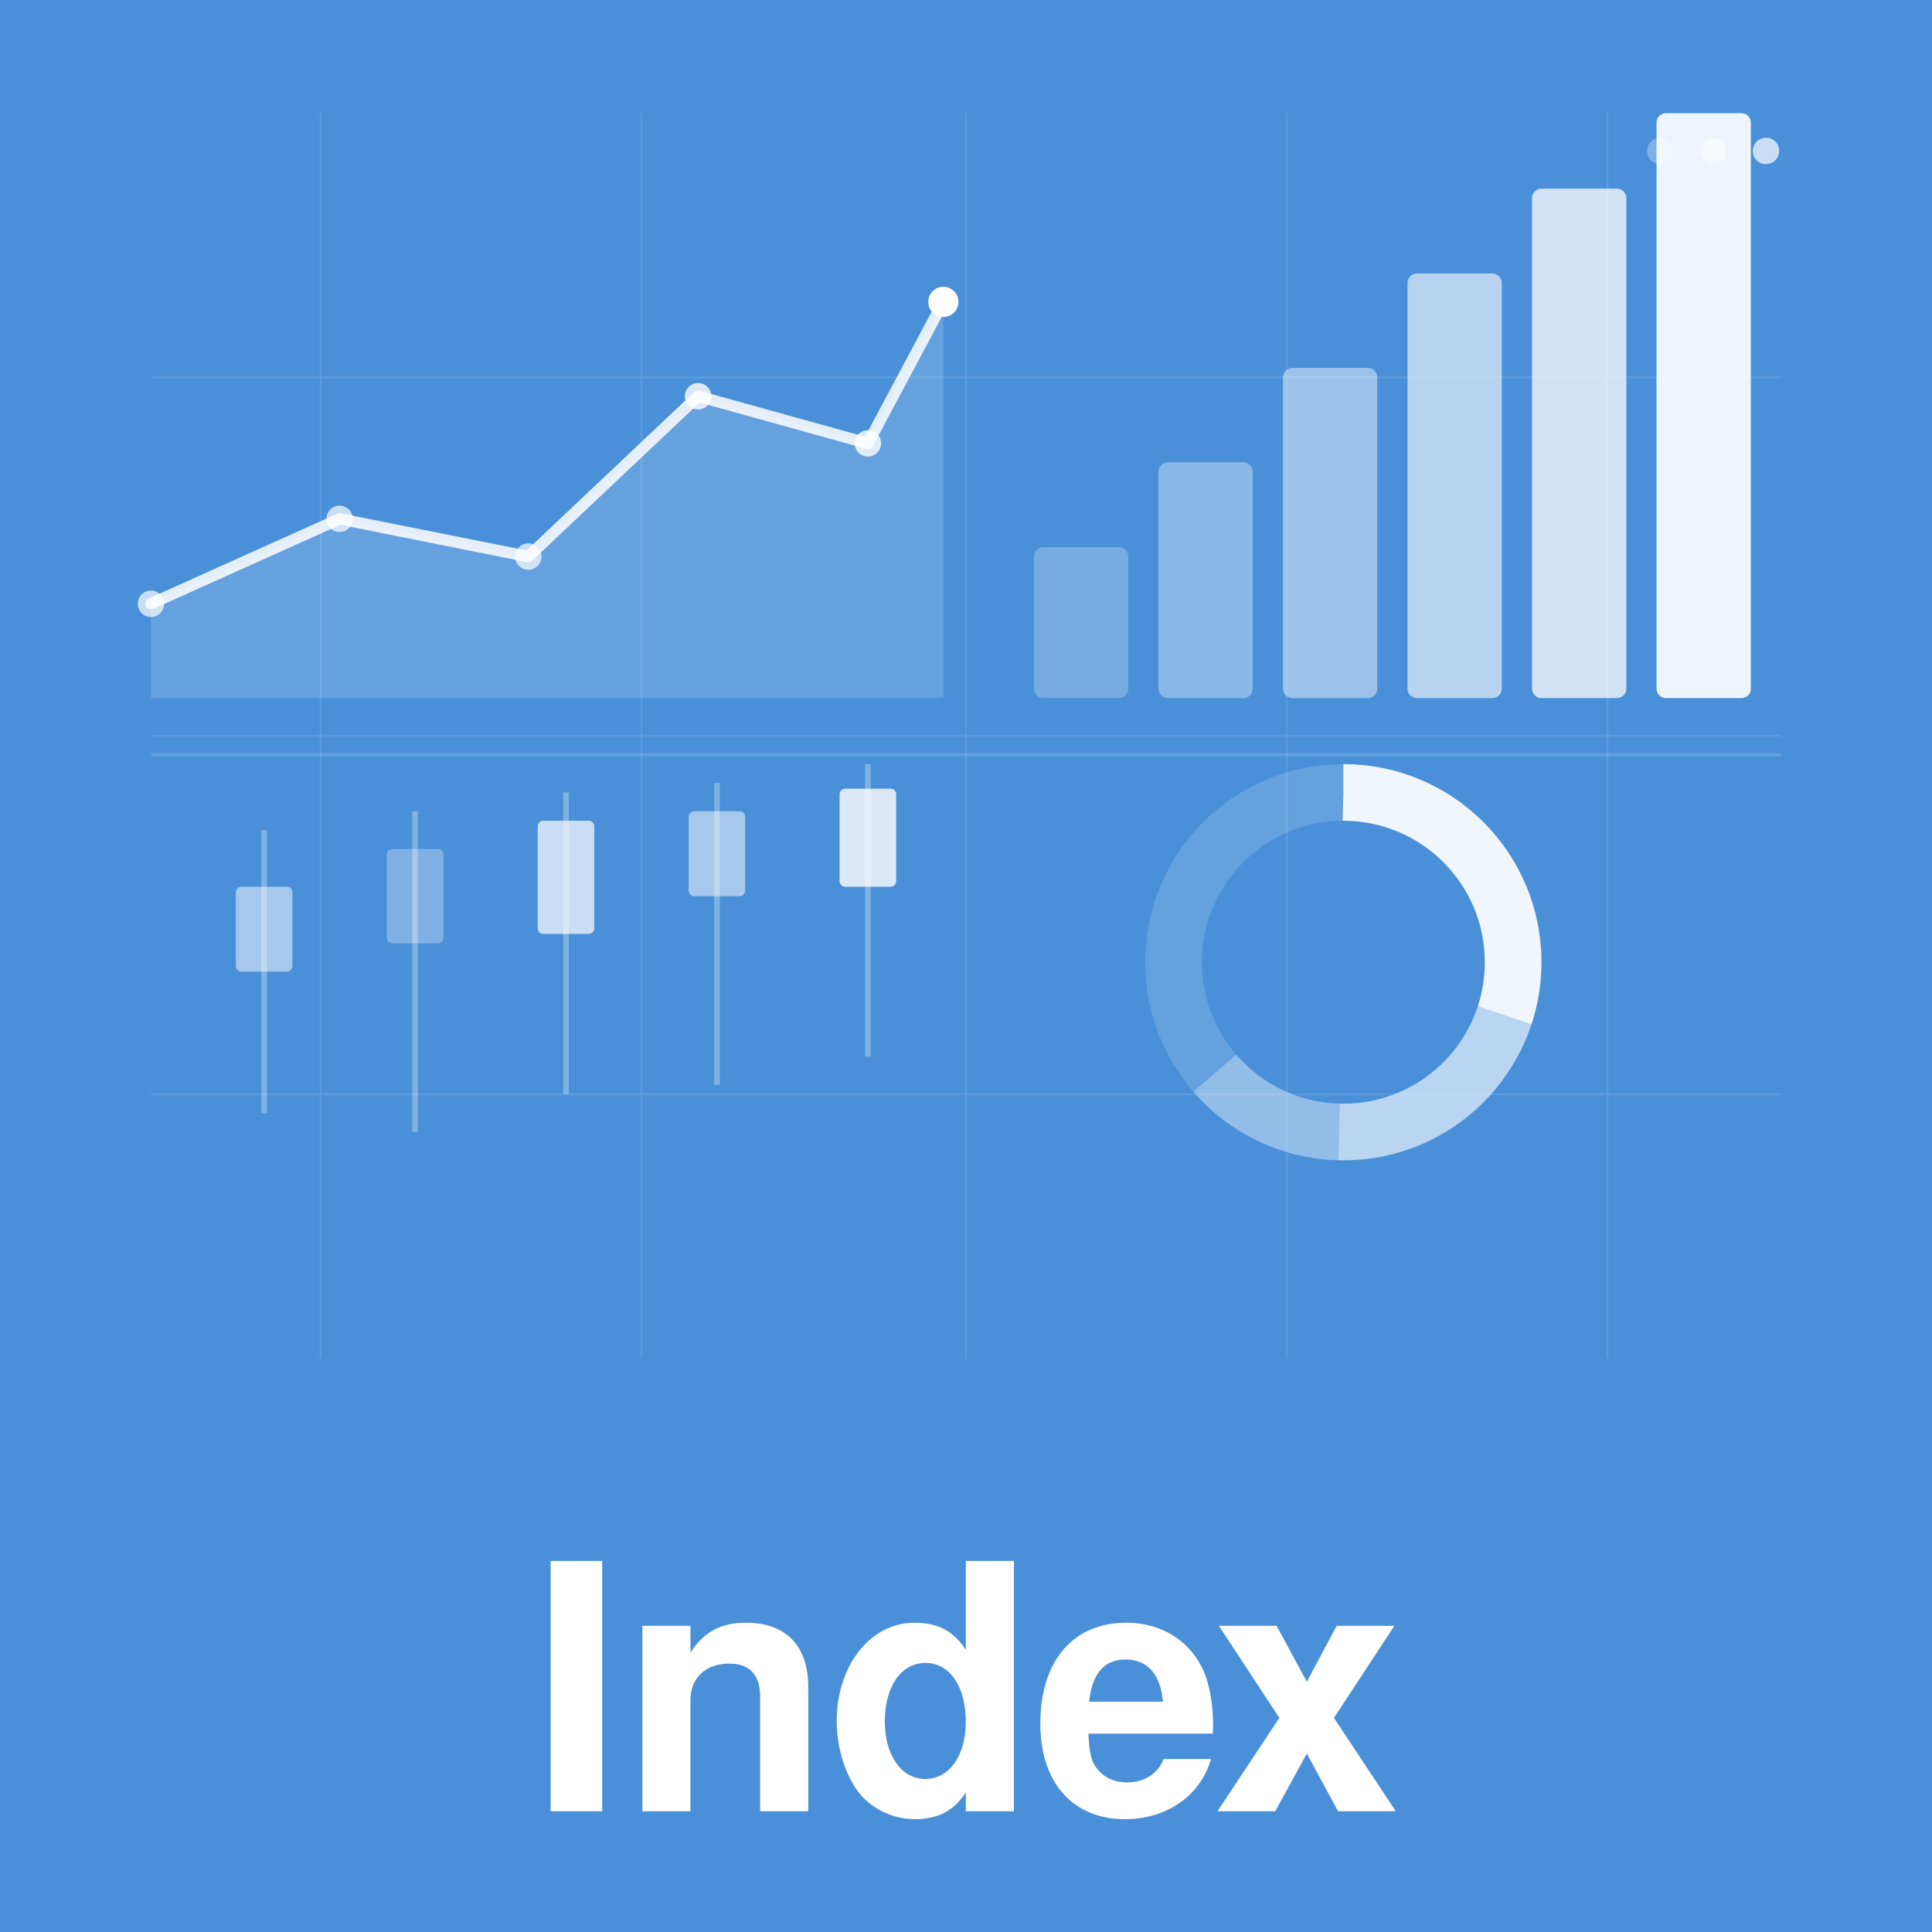
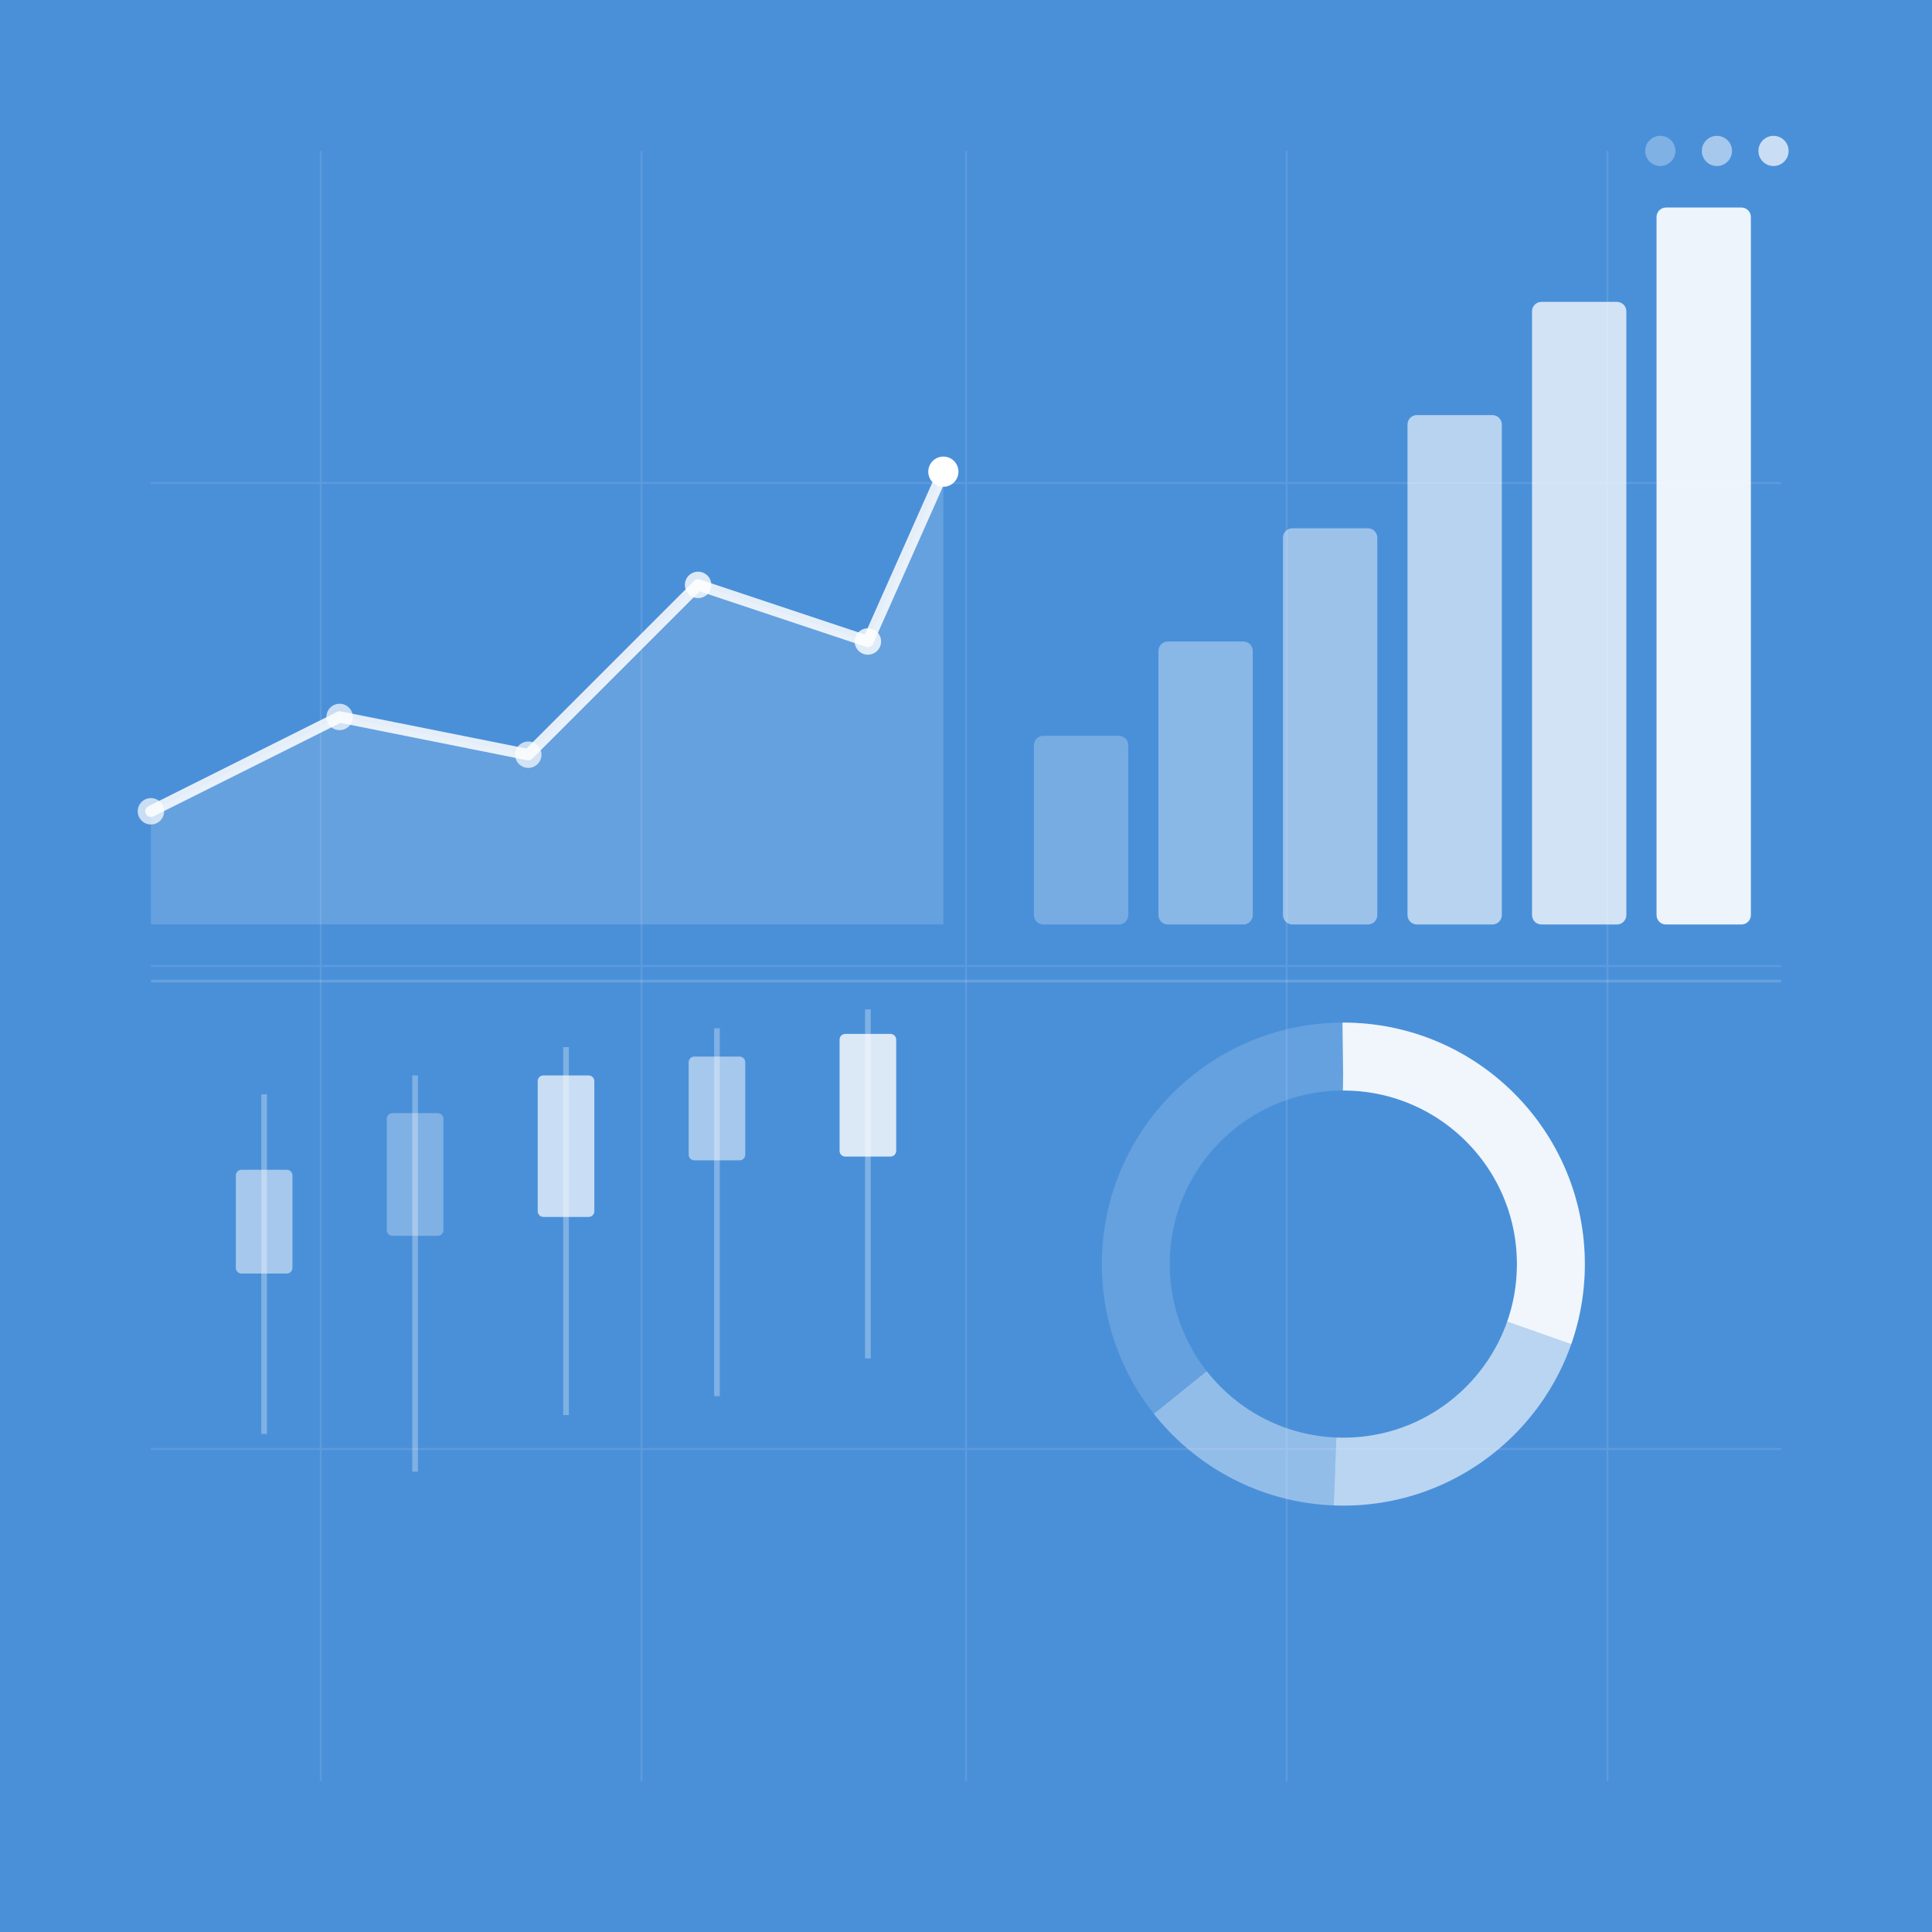
<svg xmlns="http://www.w3.org/2000/svg" width="1024" height="1024" viewBox="0 0 1024 1024">
  <rect width="1024" height="1024" fill="#4A90D9" />
  <g opacity="0.1" stroke="#ffffff" stroke-width="1">
-     <line x1="170" y1="60" x2="170" y2="720" />
-     <line x1="340" y1="60" x2="340" y2="720" />
-     <line x1="512" y1="60" x2="512" y2="720" />
-     <line x1="682" y1="60" x2="682" y2="720" />
-     <line x1="852" y1="60" x2="852" y2="720" />
-     <line x1="80" y1="200" x2="944" y2="200" />
-     <line x1="80" y1="390" x2="944" y2="390" />
-     <line x1="80" y1="580" x2="944" y2="580" />
+     <line x1="170" y1="80" x2="170" y2="944" />
+     <line x1="340" y1="80" x2="340" y2="944" />
+     <line x1="512" y1="80" x2="512" y2="944" />
+     <line x1="682" y1="80" x2="682" y2="944" />
+     <line x1="852" y1="80" x2="852" y2="944" />
+     <line x1="80" y1="256" x2="944" y2="256" />
+     <line x1="80" y1="512" x2="944" y2="512" />
+     <line x1="80" y1="768" x2="944" y2="768" />
  </g>
  <g>
-     <path d="M80,320 L180,275 L280,295 L370,210 L460,235 L500,160 L500,370 L80,370 Z" fill="#ffffff" opacity="0.15" />
-     <polyline points="80,320 180,275 280,295 370,210 460,235 500,160" fill="none" stroke="#ffffff" stroke-width="6" stroke-linecap="round" stroke-linejoin="round" opacity="0.85" />
-     <circle cx="80" cy="320" r="7" fill="#ffffff" opacity="0.7" />
-     <circle cx="180" cy="275" r="7" fill="#ffffff" opacity="0.7" />
-     <circle cx="280" cy="295" r="7" fill="#ffffff" opacity="0.7" />
-     <circle cx="370" cy="210" r="7" fill="#ffffff" opacity="0.8" />
-     <circle cx="460" cy="235" r="7" fill="#ffffff" opacity="0.8" />
-     <circle cx="500" cy="160" r="8" fill="#ffffff" />
+     <path d="M80,430 L180,380 L280,400 L370,310 L460,340 L500,250 L500,490 L80,490 Z" fill="#ffffff" opacity="0.15" />
+     <polyline points="80,430 180,380 280,400 370,310 460,340 500,250" fill="none" stroke="#ffffff" stroke-width="6" stroke-linecap="round" stroke-linejoin="round" opacity="0.85" />
+     <circle cx="80" cy="430" r="7" fill="#ffffff" opacity="0.7" />
+     <circle cx="180" cy="380" r="7" fill="#ffffff" opacity="0.7" />
+     <circle cx="280" cy="400" r="7" fill="#ffffff" opacity="0.7" />
+     <circle cx="370" cy="310" r="7" fill="#ffffff" opacity="0.8" />
+     <circle cx="460" cy="340" r="7" fill="#ffffff" opacity="0.8" />
+     <circle cx="500" cy="250" r="8" fill="#ffffff" />
  </g>
  <g>
-     <rect x="548" y="290" width="50" height="80" rx="5" fill="#ffffff" opacity="0.25" />
-     <rect x="614" y="245" width="50" height="125" rx="5" fill="#ffffff" opacity="0.35" />
-     <rect x="680" y="195" width="50" height="175" rx="5" fill="#ffffff" opacity="0.45" />
-     <rect x="746" y="145" width="50" height="225" rx="5" fill="#ffffff" opacity="0.6" />
-     <rect x="812" y="100" width="50" height="270" rx="5" fill="#ffffff" opacity="0.75" />
-     <rect x="878" y="60" width="50" height="310" rx="5" fill="#ffffff" opacity="0.9" />
+     <rect x="548" y="390" width="50" height="100" rx="5" fill="#ffffff" opacity="0.25" />
+     <rect x="614" y="340" width="50" height="150" rx="5" fill="#ffffff" opacity="0.35" />
+     <rect x="680" y="280" width="50" height="210" rx="5" fill="#ffffff" opacity="0.45" />
+     <rect x="746" y="220" width="50" height="270" rx="5" fill="#ffffff" opacity="0.6" />
+     <rect x="812" y="160" width="50" height="330" rx="5" fill="#ffffff" opacity="0.75" />
+     <rect x="878" y="110" width="50" height="380" rx="5" fill="#ffffff" opacity="0.9" />
  </g>
-   <line x1="80" y1="400" x2="944" y2="400" stroke="#ffffff" stroke-width="1.5" opacity="0.15" />
+   <line x1="80" y1="520" x2="944" y2="520" stroke="#ffffff" stroke-width="1.5" opacity="0.15" />
  <g>
-     <line x1="140" y1="440" x2="140" y2="590" stroke="#ffffff" stroke-width="3" opacity="0.3" />
-     <rect x="125" y="470" width="30" height="45" rx="3" fill="#ffffff" opacity="0.5" />
-     <line x1="220" y1="430" x2="220" y2="600" stroke="#ffffff" stroke-width="3" opacity="0.3" />
-     <rect x="205" y="450" width="30" height="50" rx="3" fill="#ffffff" opacity="0.3" />
-     <line x1="300" y1="420" x2="300" y2="580" stroke="#ffffff" stroke-width="3" opacity="0.3" />
-     <rect x="285" y="435" width="30" height="60" rx="3" fill="#ffffff" opacity="0.7" />
-     <line x1="380" y1="415" x2="380" y2="575" stroke="#ffffff" stroke-width="3" opacity="0.3" />
-     <rect x="365" y="430" width="30" height="45" rx="3" fill="#ffffff" opacity="0.5" />
-     <line x1="460" y1="405" x2="460" y2="560" stroke="#ffffff" stroke-width="3" opacity="0.3" />
-     <rect x="445" y="418" width="30" height="52" rx="3" fill="#ffffff" opacity="0.8" />
+     <line x1="140" y1="580" x2="140" y2="760" stroke="#ffffff" stroke-width="3" opacity="0.3" />
+     <rect x="125" y="620" width="30" height="55" rx="3" fill="#ffffff" opacity="0.5" />
+     <line x1="220" y1="570" x2="220" y2="780" stroke="#ffffff" stroke-width="3" opacity="0.3" />
+     <rect x="205" y="590" width="30" height="65" rx="3" fill="#ffffff" opacity="0.3" />
+     <line x1="300" y1="555" x2="300" y2="750" stroke="#ffffff" stroke-width="3" opacity="0.3" />
+     <rect x="285" y="570" width="30" height="75" rx="3" fill="#ffffff" opacity="0.7" />
+     <line x1="380" y1="545" x2="380" y2="740" stroke="#ffffff" stroke-width="3" opacity="0.3" />
+     <rect x="365" y="560" width="30" height="55" rx="3" fill="#ffffff" opacity="0.5" />
+     <line x1="460" y1="535" x2="460" y2="720" stroke="#ffffff" stroke-width="3" opacity="0.3" />
+     <rect x="445" y="548" width="30" height="65" rx="3" fill="#ffffff" opacity="0.8" />
  </g>
-   <g transform="translate(712, 510)">
-     <circle cx="0" cy="0" r="90" fill="none" stroke="#ffffff" stroke-width="30" opacity="0.15" />
-     <circle cx="0" cy="0" r="90" fill="none" stroke="#ffffff" stroke-width="30" opacity="0.9" stroke-dasharray="170 396" stroke-dashoffset="0" transform="rotate(-90)" />
-     <circle cx="0" cy="0" r="90" fill="none" stroke="#ffffff" stroke-width="30" opacity="0.55" stroke-dasharray="115 451" stroke-dashoffset="-170" transform="rotate(-90)" />
-     <circle cx="0" cy="0" r="90" fill="none" stroke="#ffffff" stroke-width="30" opacity="0.3" stroke-dasharray="75 491" stroke-dashoffset="-285" transform="rotate(-90)" />
-     <circle cx="0" cy="0" r="16" fill="#4A90D9" />
+   <g transform="translate(712, 670)">
+     <circle cx="0" cy="0" r="110" fill="none" stroke="#ffffff" stroke-width="36" opacity="0.15" />
+     <circle cx="0" cy="0" r="110" fill="none" stroke="#ffffff" stroke-width="36" opacity="0.9" stroke-dasharray="210 481" stroke-dashoffset="0" transform="rotate(-90)" />
+     <circle cx="0" cy="0" r="110" fill="none" stroke="#ffffff" stroke-width="36" opacity="0.55" stroke-dasharray="140 551" stroke-dashoffset="-210" transform="rotate(-90)" />
+     <circle cx="0" cy="0" r="110" fill="none" stroke="#ffffff" stroke-width="36" opacity="0.3" stroke-dasharray="95 596" stroke-dashoffset="-350" transform="rotate(-90)" />
+     <circle cx="0" cy="0" r="18" fill="#4A90D9" />
  </g>
-   <circle cx="880" cy="80" r="7" fill="#ffffff" opacity="0.3" />
-   <circle cx="908" cy="80" r="7" fill="#ffffff" opacity="0.5" />
-   <circle cx="936" cy="80" r="7" fill="#ffffff" opacity="0.7" />
-   <text x="512" y="960" text-anchor="middle" font-family="-apple-system, 'SF Pro Display', 'Helvetica Neue', Helvetica, Arial, sans-serif" font-size="182" font-weight="700" fill="#ffffff" letter-spacing="-2">Index</text>
+   <circle cx="880" cy="80" r="8" fill="#ffffff" opacity="0.3" />
+   <circle cx="910" cy="80" r="8" fill="#ffffff" opacity="0.5" />
+   <circle cx="940" cy="80" r="8" fill="#ffffff" opacity="0.7" />
</svg>
